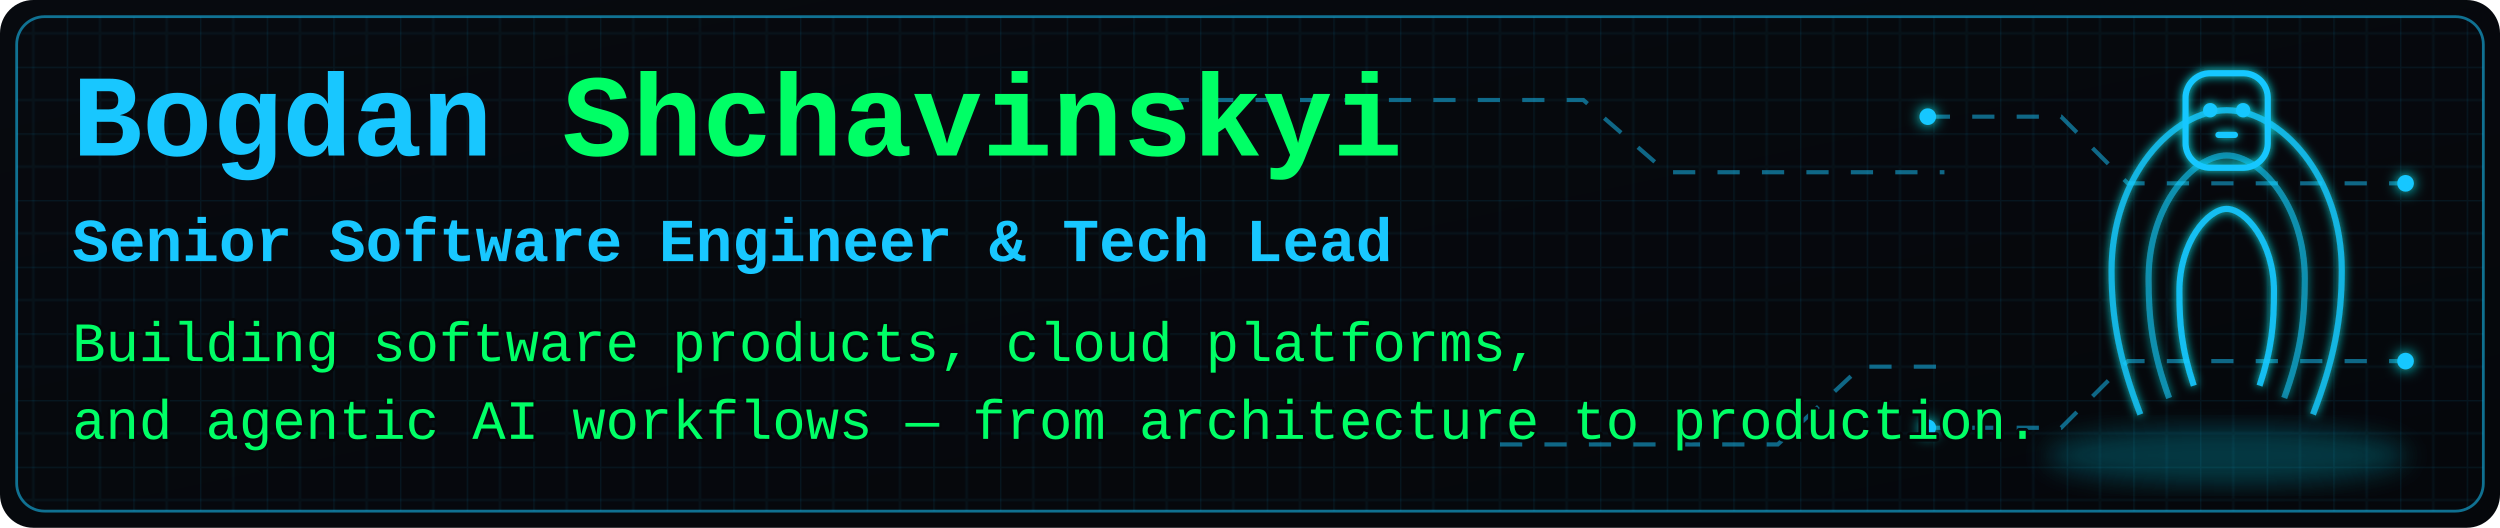
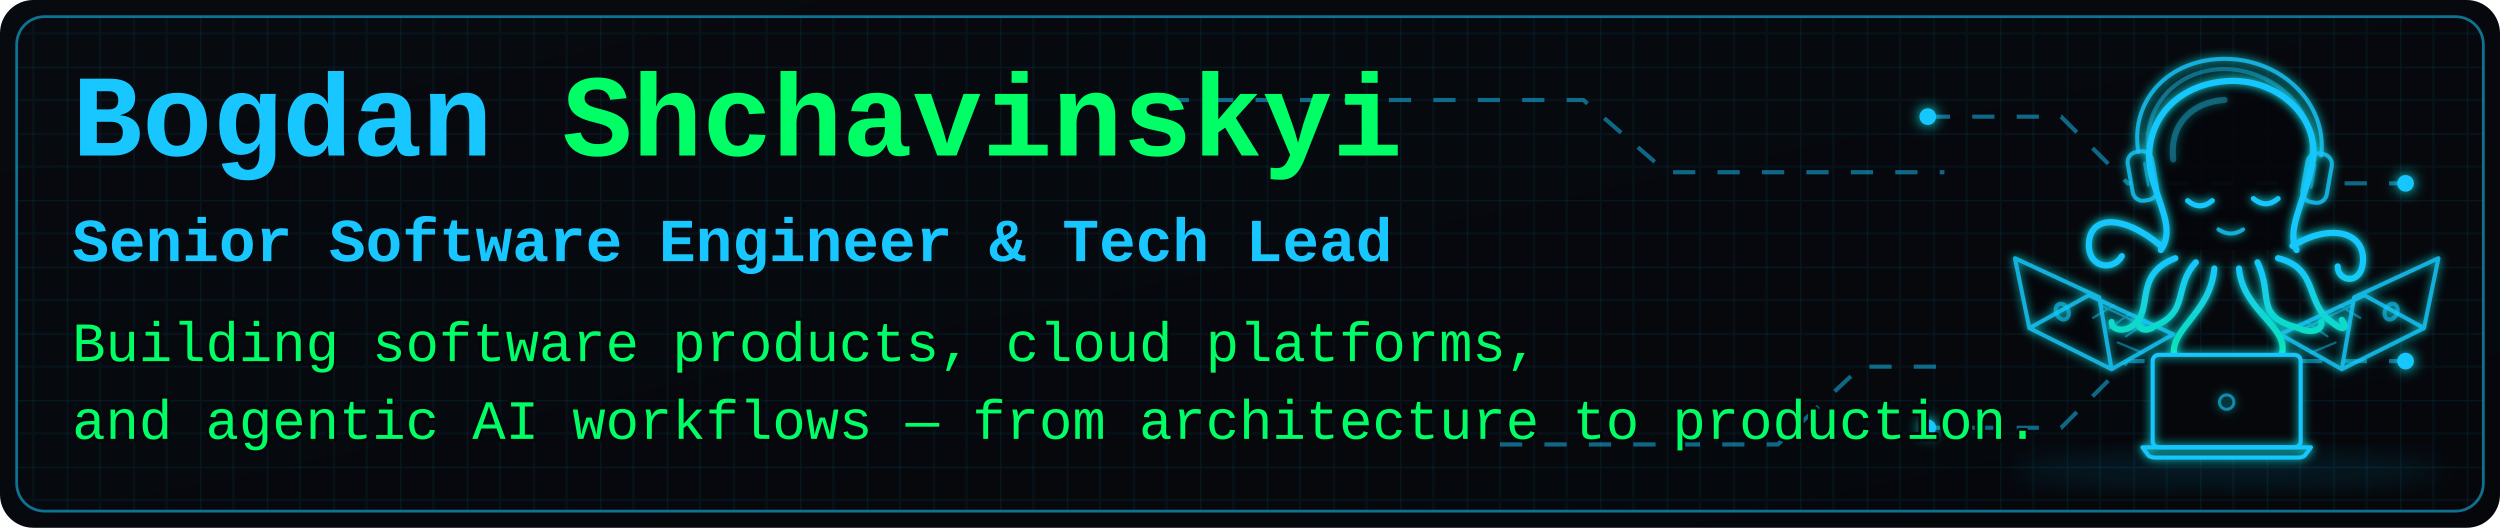
<svg xmlns="http://www.w3.org/2000/svg" viewBox="0 0 900 190" role="img" aria-label="Bogdan Shchavinskyi — Senior Software Engineer &amp; Tech Lead — Building software products, cloud platforms, and agentic AI workflows — from architecture to production.">
  <defs>
    <linearGradient id="bg" x1="0" y1="0" x2="1" y2="1">
      <stop offset="0" stop-color="#070A0F" />
      <stop offset="1" stop-color="#05070B" />
    </linearGradient>
    <pattern id="grid" width="24" height="24" patternUnits="userSpaceOnUse">
      <path d="M24 0H0V24" fill="none" stroke="#18C7FF" stroke-opacity="0.08" stroke-width="1" />
      <path d="M12 0V24M0 12H24" fill="none" stroke="#18C7FF" stroke-opacity="0.05" stroke-width="1" />
    </pattern>
    <filter id="glow" x="-30%" y="-30%" width="160%" height="160%">
      <feGaussianBlur stdDeviation="2.4" result="b" />
      <feColorMatrix in="b" type="matrix" values="1 0 0 0 0                 0 1 0 0 0.9                 0 0 1 0 1                 0 0 0 1 0" result="c" />
      <feMerge>
        <feMergeNode in="c" />
        <feMergeNode in="SourceGraphic" />
      </feMerge>
    </filter>
    <filter id="soft" x="-20%" y="-20%" width="140%" height="140%">
      <feGaussianBlur stdDeviation="6" />
    </filter>
+     <linearGradient id="octopus-stroke" x1="0" y1="20" x2="0" y2="194" gradientUnits="userSpaceOnUse">
+       <stop offset="0" stop-color="#18C7FF" />
+       <stop offset="0.5" stop-color="#18C7FF" />
+       <stop offset="1" stop-color="#00FF66" />
+     </linearGradient>
  </defs>
  <rect width="900" height="190" rx="12" fill="url(#bg)" />
  <rect x="6" y="6" width="888" height="178" rx="10" fill="url(#grid)" stroke="#18C7FF" stroke-opacity="0.55" />
  <g fill="none" stroke="#18C7FF" stroke-opacity="0.5" stroke-width="1.5" stroke-dasharray="8 8">
    <path d="M420 36h150l30 26h100" />
    <path d="M540 160h100l30-28h32" />
    <path d="M694 42h48l24 24h100" />
    <path d="M694 154h48l24-24h100" />
  </g>
  <g fill="#18C7FF" filter="url(#glow)">
    <circle cx="694" cy="42" r="3" />
    <circle cx="694" cy="154" r="3" />
    <circle cx="866" cy="66" r="3" />
    <circle cx="866" cy="130" r="3" />
  </g>
  <g font-family="ui-monospace, SFMono-Regular, Menlo, Monaco, Consolas, Liberation Mono, monospace">
    <text x="26" y="56" font-size="42" font-weight="900" fill="#18C7FF">Bogdan <tspan fill="#00FF66">Shchavinskyi</tspan>
    </text>
    <text x="26" y="94" font-size="22" font-weight="700" fill="#18C7FF">Senior Software Engineer &amp; Tech Lead</text>
    <text x="26" y="130" font-size="20" fill="#00FF66" stroke="#05070B" stroke-width="2" paint-order="stroke fill" stroke-linejoin="round">Building software products, cloud platforms,</text>
    <text x="26" y="158" font-size="20" fill="#00FF66" stroke="#05070B" stroke-width="2" paint-order="stroke fill" stroke-linejoin="round">and agentic AI workflows — from architecture to production.</text>
  </g>
-   <g id="penguin" transform="translate(735 16) scale(0.74)" filter="url(#glow)">
-     <ellipse cx="90" cy="200" rx="88" ry="14" fill="#18C7FF" fill-opacity="0.12" filter="url(#soft)" />
-     <path d="M48 180c-10-26-14-46-14-70 0-46 30-78 56-78s56 32 56 78c0 24-4 44-14 70" fill="none" stroke="#18C7FF" stroke-width="3" stroke-opacity="0.8" />
-     <path d="M62 172c-8-22-10-38-10-58 0-36 22-60 38-60s38 24 38 60c0 20-2 36-10 58" fill="none" stroke="#18C7FF" stroke-width="3" stroke-opacity="0.55" />
-     <path d="M74 166c-6-18-7-30-7-46 0-24 14-40 23-40s23 16 23 40c0 16-1 28-7 46" fill="none" stroke="#18C7FF" stroke-opacity="0.9" stroke-width="3" />
-     <rect x="70" y="14" width="40" height="46" rx="12" fill="none" stroke="#18C7FF" stroke-width="3" />
-     <circle cx="82" cy="32" r="3.5" fill="#18C7FF" />
-     <circle cx="98" cy="32" r="3.5" fill="#18C7FF" />
-     <path d="M86 44h8" stroke="#18C7FF" stroke-width="3" stroke-linecap="round" />
+   <g id="octopus" transform="translate(735 16) scale(0.74)">
+     <ellipse cx="90" cy="207" rx="104" ry="9" fill="#18C7FF" fill-opacity="0.1" filter="url(#soft)" />
+     <g fill="#05070B" fill-opacity="0.95">
+       <path d="M58 100C64 91 59 82 55 69C46 45 60 21 88 18C114 15 138 36 131 61C127 78 119 91 124 100" />
+       <path d="M23 122L64 141L34 158L-6 138ZM-13 104L28 123L34 158L-6 138Z" />
+       <path d="M157 122L116 141L146 158L186 138ZM152 123L193 104L186 138L146 158Z" />
+       <rect x="43" y="52" width="12" height="24" rx="5" transform="rotate(-10 49 64)" />
+       <rect x="128" y="53" width="12" height="24" rx="5" transform="rotate(10 134 65)" />
+     </g>
+     <g filter="url(#glow)" fill="none" stroke-linecap="round" stroke-linejoin="round">
+       <g stroke="#18C7FF" stroke-width="2" stroke-opacity="0.8">
+         <path d="M23 122L64 141L34 158L-6 138ZM-13 104L28 123L34 158L-6 138Z" />
+         <path d="M157 122L116 141L146 158L186 138ZM152 123L193 104L186 138L146 158Z" />
+         <ellipse cx="10" cy="130" rx="3" ry="4" transform="rotate(-25 10 130)" stroke-opacity="0.6" />
+         <ellipse cx="170" cy="130" rx="3" ry="4" transform="rotate(25 170 130)" stroke-opacity="0.6" />
+       </g>
+       <g stroke="#18C7FF" stroke-width="1.1" stroke-opacity="0.45">
+         <path d="M29 127L54 139M35 127L25 133M43 131L33 138M51 135L41 142M37 145L49 150" />
+         <path d="M126 139L151 127M145 127L155 133M137 131L147 138M129 135L139 142M131 150L143 145" />
+       </g>
+       <g stroke="url(#octopus-stroke)" stroke-width="3">
+         <path d="M58 100C64 91 59 82 55 69C46 45 60 21 88 18C114 15 138 36 131 61C127 78 119 91 124 100" />
+         <path d="M64 56C62 39 73 28 89 27" stroke-opacity="0.35" />
+         <path d="M58 98C39 82 22 83 23 99C24 109 35 110 39 103" />
+         <path d="M65 104C44 112 55 130 44 137C40 140 34 139 34 135" />
+         <path d="M75 106C64 118 72 130 55 137C51 140 47 139 47 135" />
+         <path d="M84 109C82 132 60 139 65 154C67 161 79 164 82 160" />
+         <path d="M122 98C142 86 159 92 156 108C154 117 144 115 144 108" />
+         <path d="M115 104C135 109 128 126 141 135C147 140 149 138 146 134" />
+         <path d="M105 106C113 123 103 132 125 138C131 141 137 139 136 135" />
+         <path d="M96 109C98 131 123 138 116 153C112 160 103 165 100 161" />
+         <path d="M71 76Q77 81 83 76M103 75Q109 80 115 75" stroke-width="2.5" />
+         <path d="M86 90Q92 94 98 90" stroke-width="2" stroke-opacity="0.8" />
+       </g>
+       <g stroke="#18C7FF" stroke-width="2" stroke-opacity="0.8">
+         <path d="M47 52C43 27 62 7 89 7C117 7 139 29 136 54" />
+         <path d="M52 52C49 31 65 12 89 12C112 12 134 31 131 54" stroke-opacity="0.4" />
+         <rect x="43" y="52" width="12" height="24" rx="5" transform="rotate(-10 49 64)" />
+         <rect x="128" y="53" width="12" height="24" rx="5" transform="rotate(10 134 65)" />
+         <path d="M51 58V69" transform="rotate(-10 49 64)" stroke-width="1.2" stroke-opacity="0.5" />
+         <path d="M132 59V70" transform="rotate(10 134 65)" stroke-width="1.2" stroke-opacity="0.5" />
+       </g>
+     </g>
+     <g id="front-laptop">
+       <rect x="54" y="151" width="72" height="45" rx="3" fill="#05070B" />
+       <path d="M49 196H131L128 200Q127 201 124 201H56Q53 201 52 200Z" fill="#05070B" />
+       <g filter="url(#glow)" fill="none" stroke="#18C7FF" stroke-width="2" stroke-linejoin="round">
+         <rect x="54" y="151" width="72" height="45" rx="3" />
+         <path d="M49 196H131L128 200Q127 201 124 201H56Q53 201 52 200Z" />
+         <circle cx="90" cy="174" r="3.5" stroke-width="1.5" stroke-opacity="0.6" />
+       </g>
+     </g>
  </g>
</svg>
